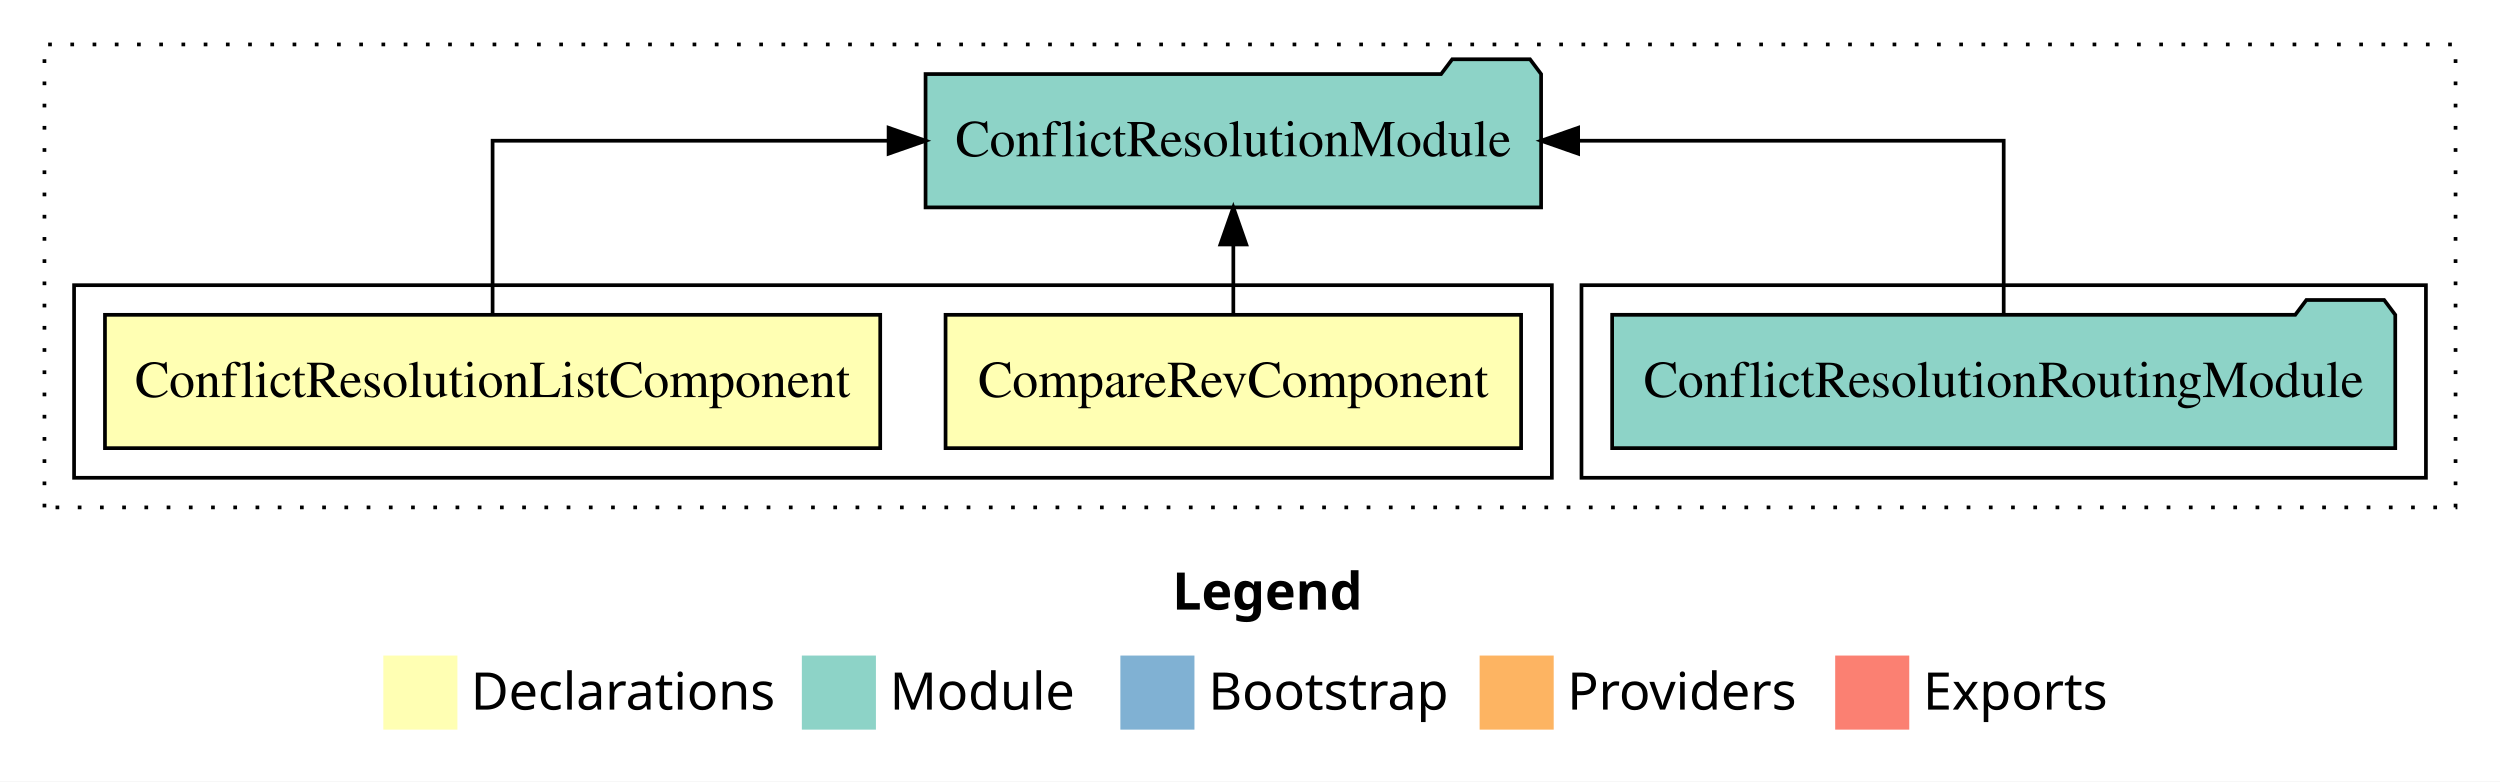
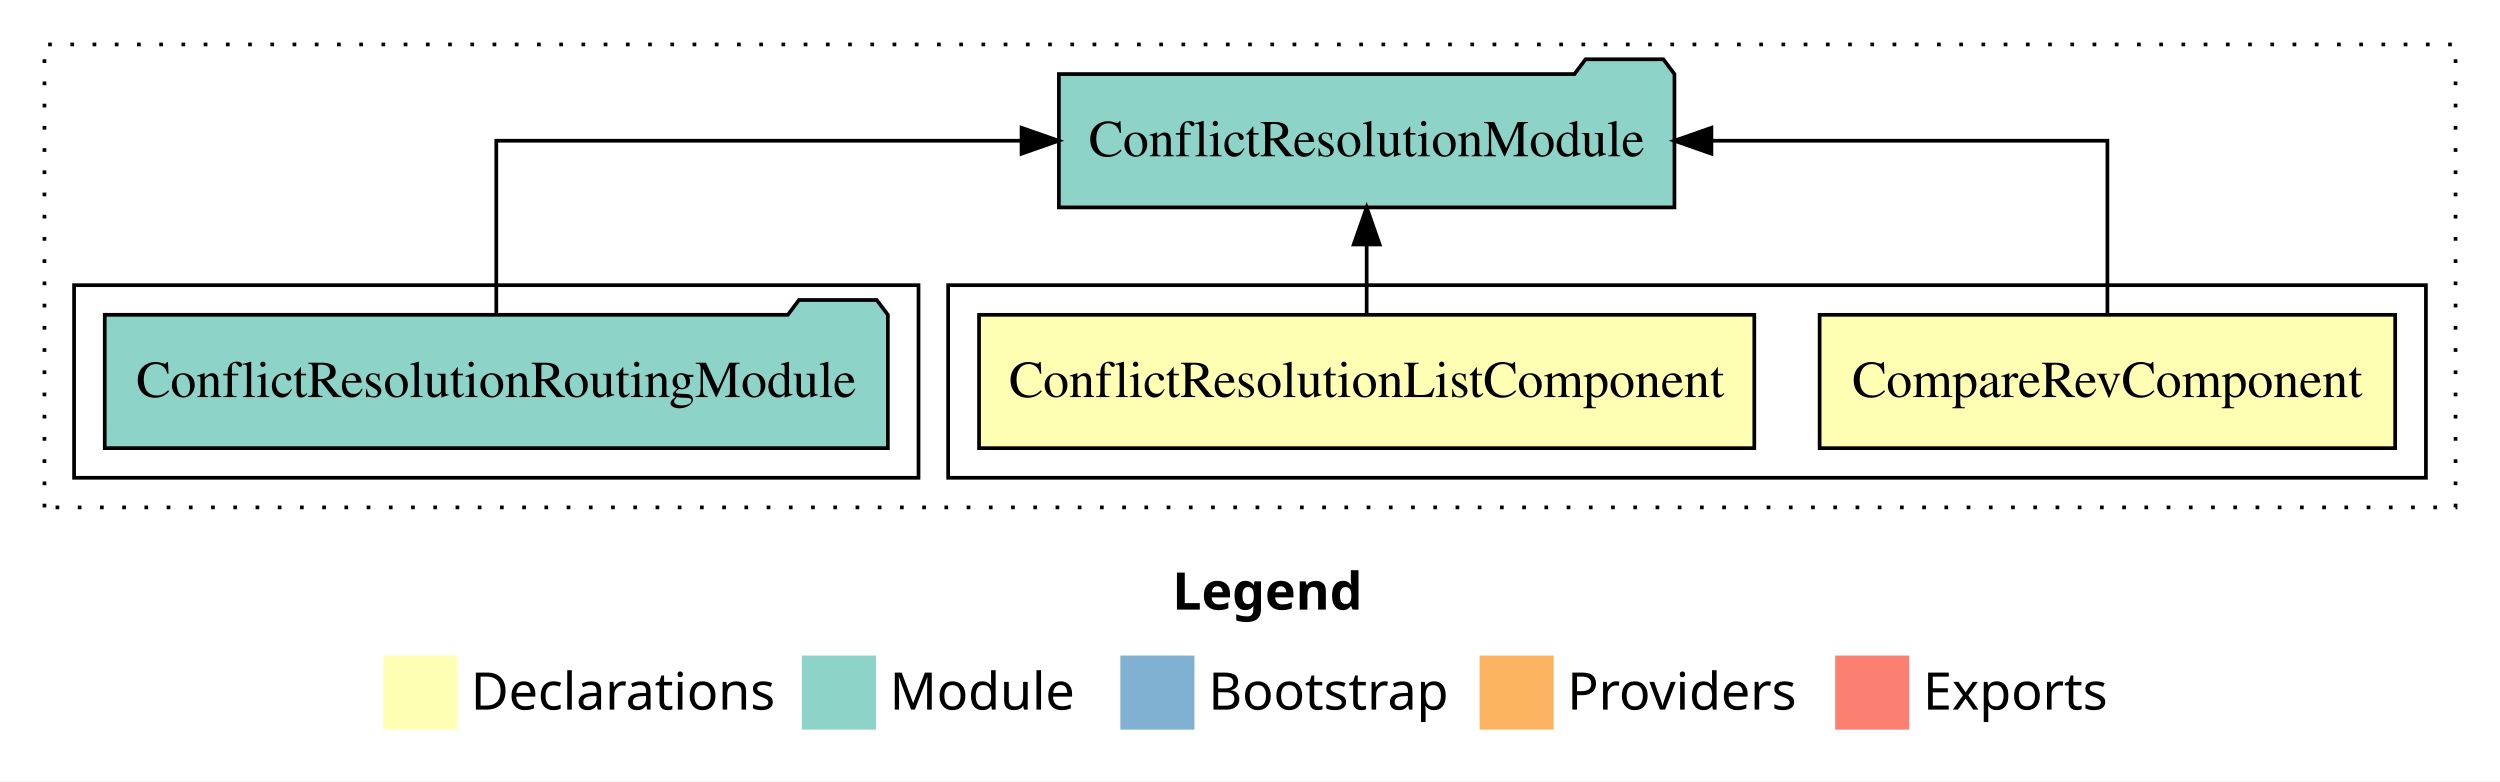
<svg xmlns="http://www.w3.org/2000/svg" width="675pt" height="211pt" viewBox="0.00 0.00 675.00 211.00">
  <g id="graph0" class="graph" transform="scale(1 1) rotate(0) translate(4 207)">
    <polygon fill="white" stroke="transparent" points="-4,4 -4,-207 671,-207 671,4 -4,4" />
    <text text-anchor="start" x="312.51" y="-42.4" font-family="sans-serif" font-weight="bold" font-size="14.00">Legend</text>
    <polygon fill="#ffffb3" stroke="transparent" points="99.5,-10 99.5,-30 119.5,-30 119.5,-10 99.5,-10" />
    <text text-anchor="start" x="123.13" y="-15.4" font-family="sans-serif" font-size="14.00">  Declarations</text>
    <polygon fill="#8dd3c7" stroke="transparent" points="212.5,-10 212.5,-30 232.5,-30 232.5,-10 212.5,-10" />
    <text text-anchor="start" x="236.23" y="-15.4" font-family="sans-serif" font-size="14.00">  Module</text>
    <polygon fill="#80b1d3" stroke="transparent" points="298.5,-10 298.5,-30 318.5,-30 318.5,-10 298.5,-10" />
    <text text-anchor="start" x="322.28" y="-15.4" font-family="sans-serif" font-size="14.00">  Bootstrap</text>
    <polygon fill="#fdb462" stroke="transparent" points="395.5,-10 395.5,-30 415.5,-30 415.5,-10 395.5,-10" />
    <text text-anchor="start" x="419.17" y="-15.4" font-family="sans-serif" font-size="14.00">  Providers</text>
    <polygon fill="#fb8072" stroke="transparent" points="491.5,-10 491.5,-30 511.5,-30 511.5,-10 491.5,-10" />
    <text text-anchor="start" x="515.23" y="-15.4" font-family="sans-serif" font-size="14.00">  Exports</text>
    <g id="clust1" class="cluster">
      <polygon fill="none" stroke="black" stroke-dasharray="1,5" points="8,-70 8,-195 659,-195 659,-70 8,-70" />
    </g>
+     <g id="clust2" class="cluster">
+       <polygon fill="none" stroke="black" points="252,-78 252,-130 651,-130 651,-78 252,-78" />
+     </g>
    <g id="clust5" class="cluster">
-       <polygon fill="none" stroke="black" points="423,-78 423,-130 651,-130 651,-78 423,-78" />
-     </g>
-     <g id="clust2" class="cluster">
-       <polygon fill="none" stroke="black" points="16,-78 16,-130 415,-130 415,-78 16,-78" />
+       <polygon fill="none" stroke="black" points="16,-78 16,-130 244,-130 244,-78 16,-78" />
    </g>
    <g id="node1" class="node">
-       <polygon fill="#ffffb3" stroke="black" points="406.7,-122 251.3,-122 251.3,-86 406.7,-86 406.7,-122" />
-       <text text-anchor="middle" x="329" y="-99.8" font-family="Times,serif" font-size="14.00">CompareRevComponent</text>
+       <polygon fill="#ffffb3" stroke="black" points="642.7,-122 487.3,-122 487.3,-86 642.7,-86 642.7,-122" />
+       <text text-anchor="middle" x="565" y="-99.8" font-family="Times,serif" font-size="14.00">CompareRevComponent</text>
    </g>
    <g id="node3" class="node">
-       <polygon fill="#8dd3c7" stroke="black" points="412.1,-187 409.1,-191 388.1,-191 385.1,-187 245.9,-187 245.9,-151 412.1,-151 412.1,-187" />
-       <text text-anchor="middle" x="329" y="-164.8" font-family="Times,serif" font-size="14.00">ConflictResolutionModule</text>
+       <polygon fill="#8dd3c7" stroke="black" points="448.1,-187 445.1,-191 424.1,-191 421.1,-187 281.9,-187 281.9,-151 448.1,-151 448.1,-187" />
+       <text text-anchor="middle" x="365" y="-164.8" font-family="Times,serif" font-size="14.00">ConflictResolutionModule</text>
    </g>
    <g id="edge1" class="edge">
-       <path fill="none" stroke="black" d="M329,-122.11C329,-122.11 329,-140.99 329,-140.99" />
-       <polygon fill="black" stroke="black" points="325.5,-140.99 329,-150.99 332.5,-140.99 325.5,-140.99" />
+       <path fill="none" stroke="black" d="M565,-122.11C565,-141.34 565,-169 565,-169 565,-169 458.08,-169 458.08,-169" />
+       <polygon fill="black" stroke="black" points="458.08,-165.5 448.08,-169 458.08,-172.5 458.08,-165.5" />
    </g>
    <g id="node2" class="node">
-       <polygon fill="#ffffb3" stroke="black" points="233.66,-122 24.34,-122 24.34,-86 233.66,-86 233.66,-122" />
-       <text text-anchor="middle" x="129" y="-99.8" font-family="Times,serif" font-size="14.00">ConflictResolutionListComponent</text>
+       <polygon fill="#ffffb3" stroke="black" points="469.66,-122 260.34,-122 260.34,-86 469.66,-86 469.66,-122" />
+       <text text-anchor="middle" x="365" y="-99.8" font-family="Times,serif" font-size="14.00">ConflictResolutionListComponent</text>
    </g>
    <g id="edge2" class="edge">
-       <path fill="none" stroke="black" d="M129,-122.11C129,-141.34 129,-169 129,-169 129,-169 235.92,-169 235.92,-169" />
-       <polygon fill="black" stroke="black" points="235.92,-172.5 245.92,-169 235.92,-165.5 235.92,-172.5" />
+       <path fill="none" stroke="black" d="M365,-122.11C365,-122.11 365,-140.99 365,-140.99" />
+       <polygon fill="black" stroke="black" points="361.5,-140.99 365,-150.99 368.5,-140.99 361.5,-140.99" />
    </g>
    <g id="node4" class="node">
-       <polygon fill="#8dd3c7" stroke="black" points="642.72,-122 639.72,-126 618.72,-126 615.72,-122 431.28,-122 431.28,-86 642.72,-86 642.72,-122" />
-       <text text-anchor="middle" x="537" y="-99.8" font-family="Times,serif" font-size="14.00">ConflictResolutionRoutingModule</text>
+       <polygon fill="#8dd3c7" stroke="black" points="235.72,-122 232.72,-126 211.72,-126 208.72,-122 24.28,-122 24.28,-86 235.72,-86 235.72,-122" />
+       <text text-anchor="middle" x="130" y="-99.8" font-family="Times,serif" font-size="14.00">ConflictResolutionRoutingModule</text>
    </g>
    <g id="edge3" class="edge">
-       <path fill="none" stroke="black" d="M537,-122.11C537,-141.34 537,-169 537,-169 537,-169 422.1,-169 422.1,-169" />
-       <polygon fill="black" stroke="black" points="422.1,-165.5 412.1,-169 422.1,-172.5 422.1,-165.5" />
+       <path fill="none" stroke="black" d="M130,-122.11C130,-141.34 130,-169 130,-169 130,-169 271.82,-169 271.82,-169" />
+       <polygon fill="black" stroke="black" points="271.82,-172.5 281.82,-169 271.82,-165.5 271.82,-172.5" />
    </g>
  </g>
</svg>
